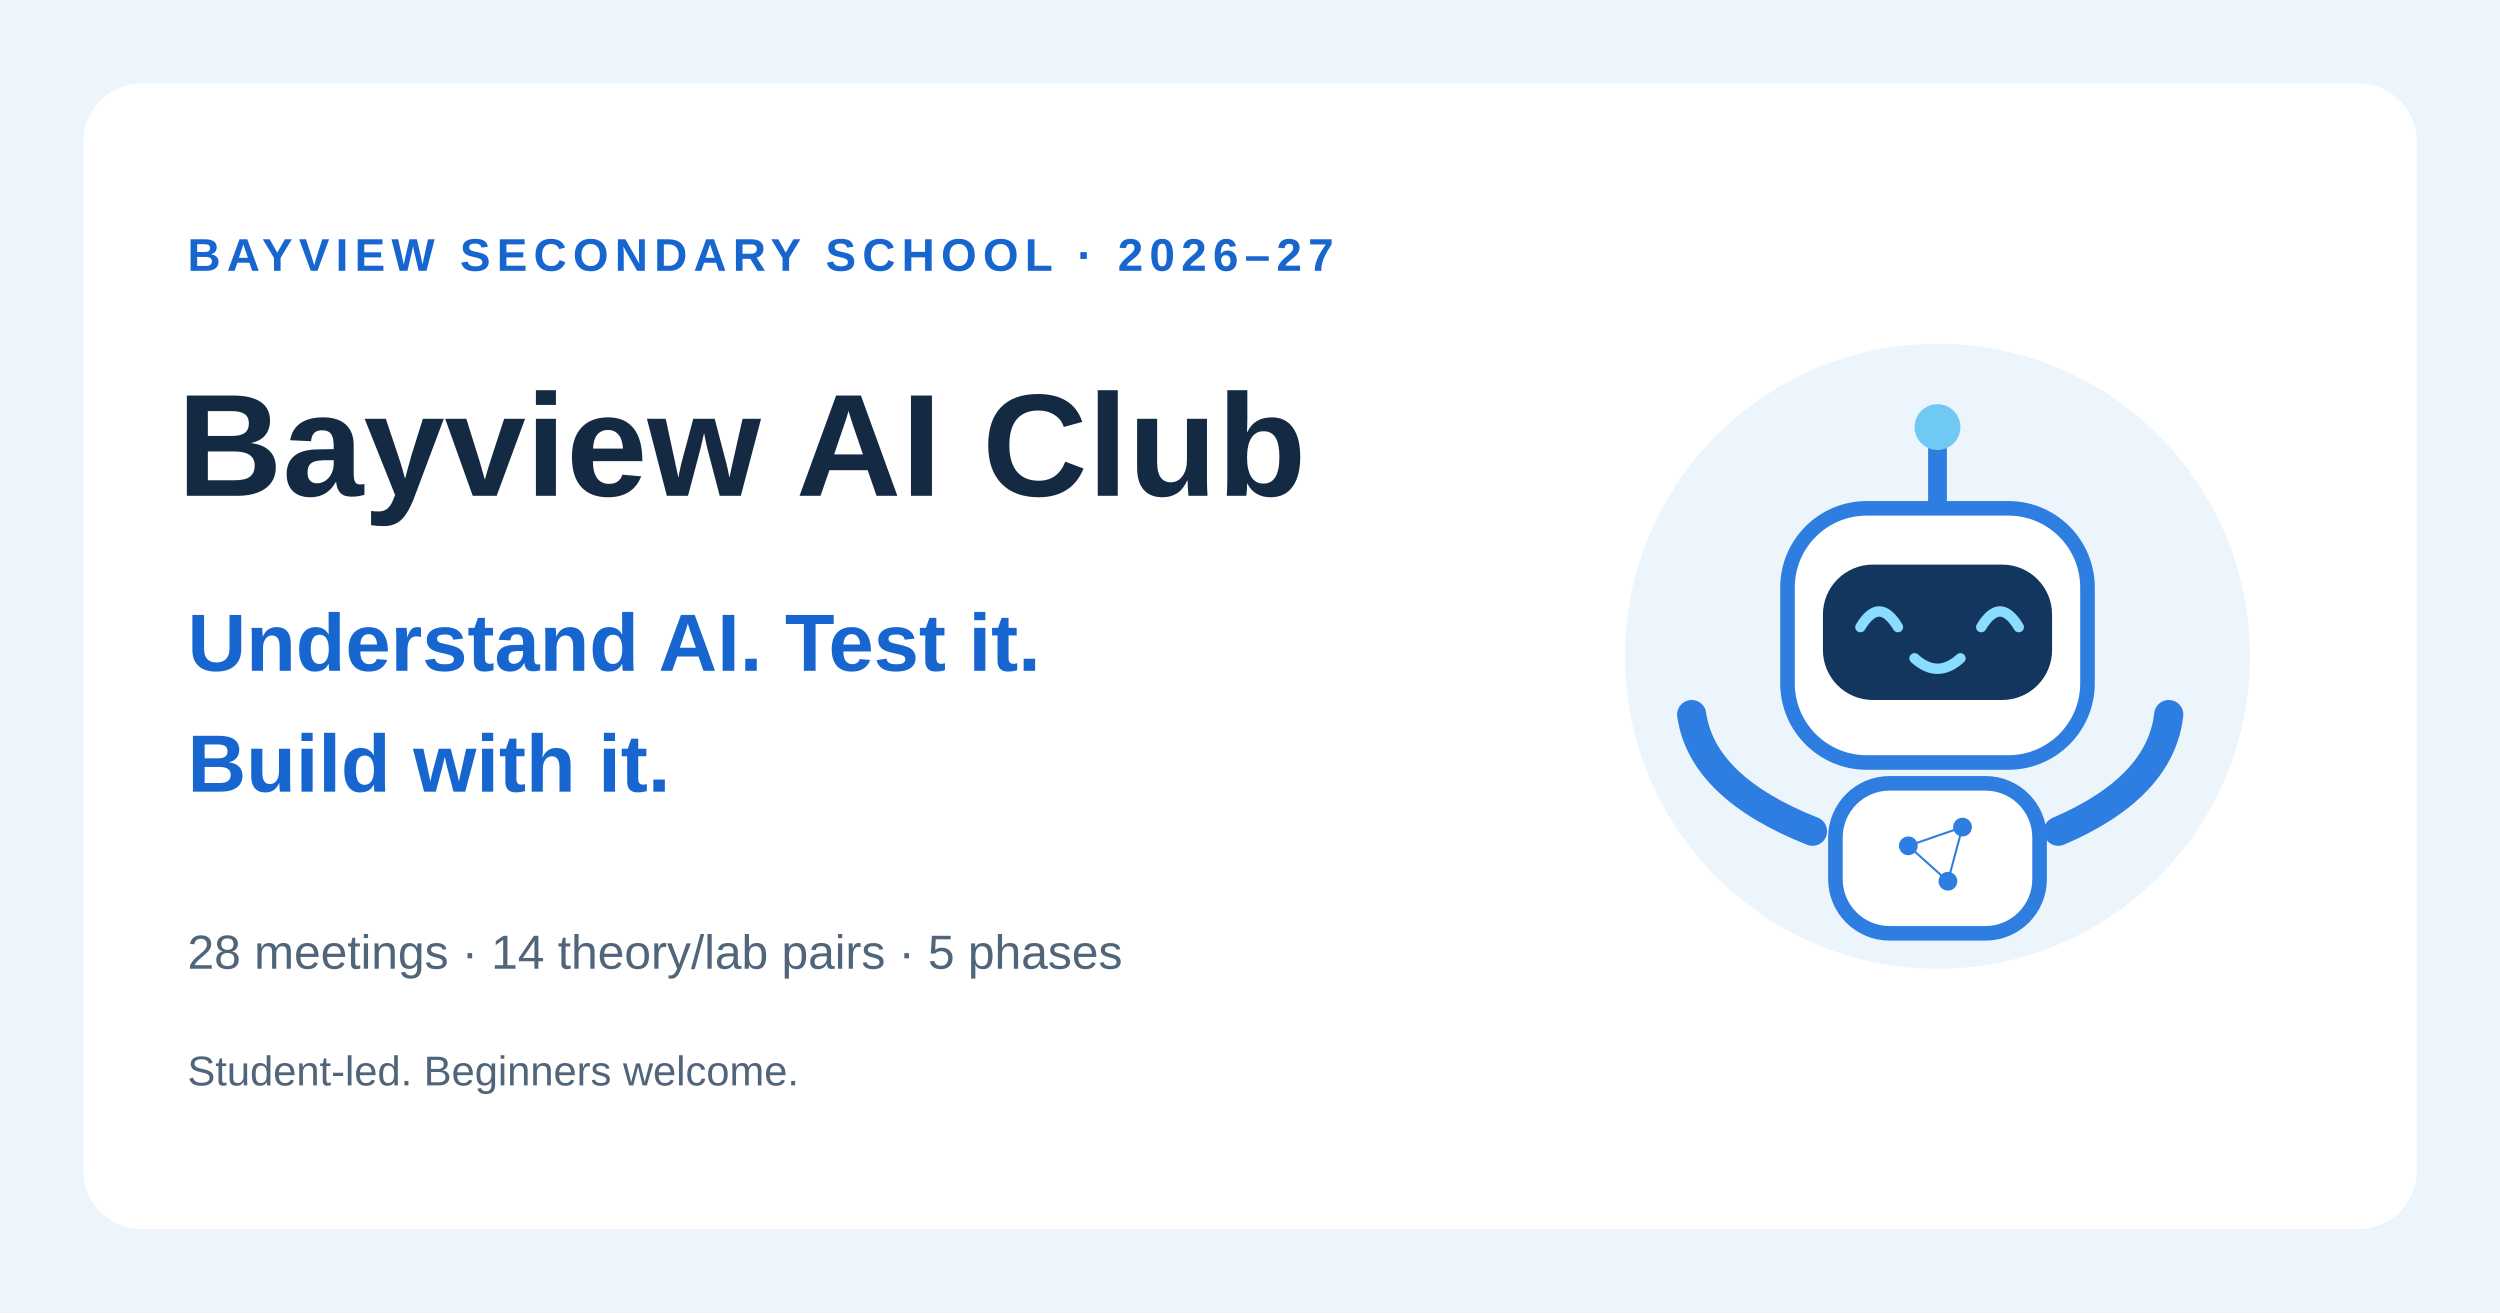
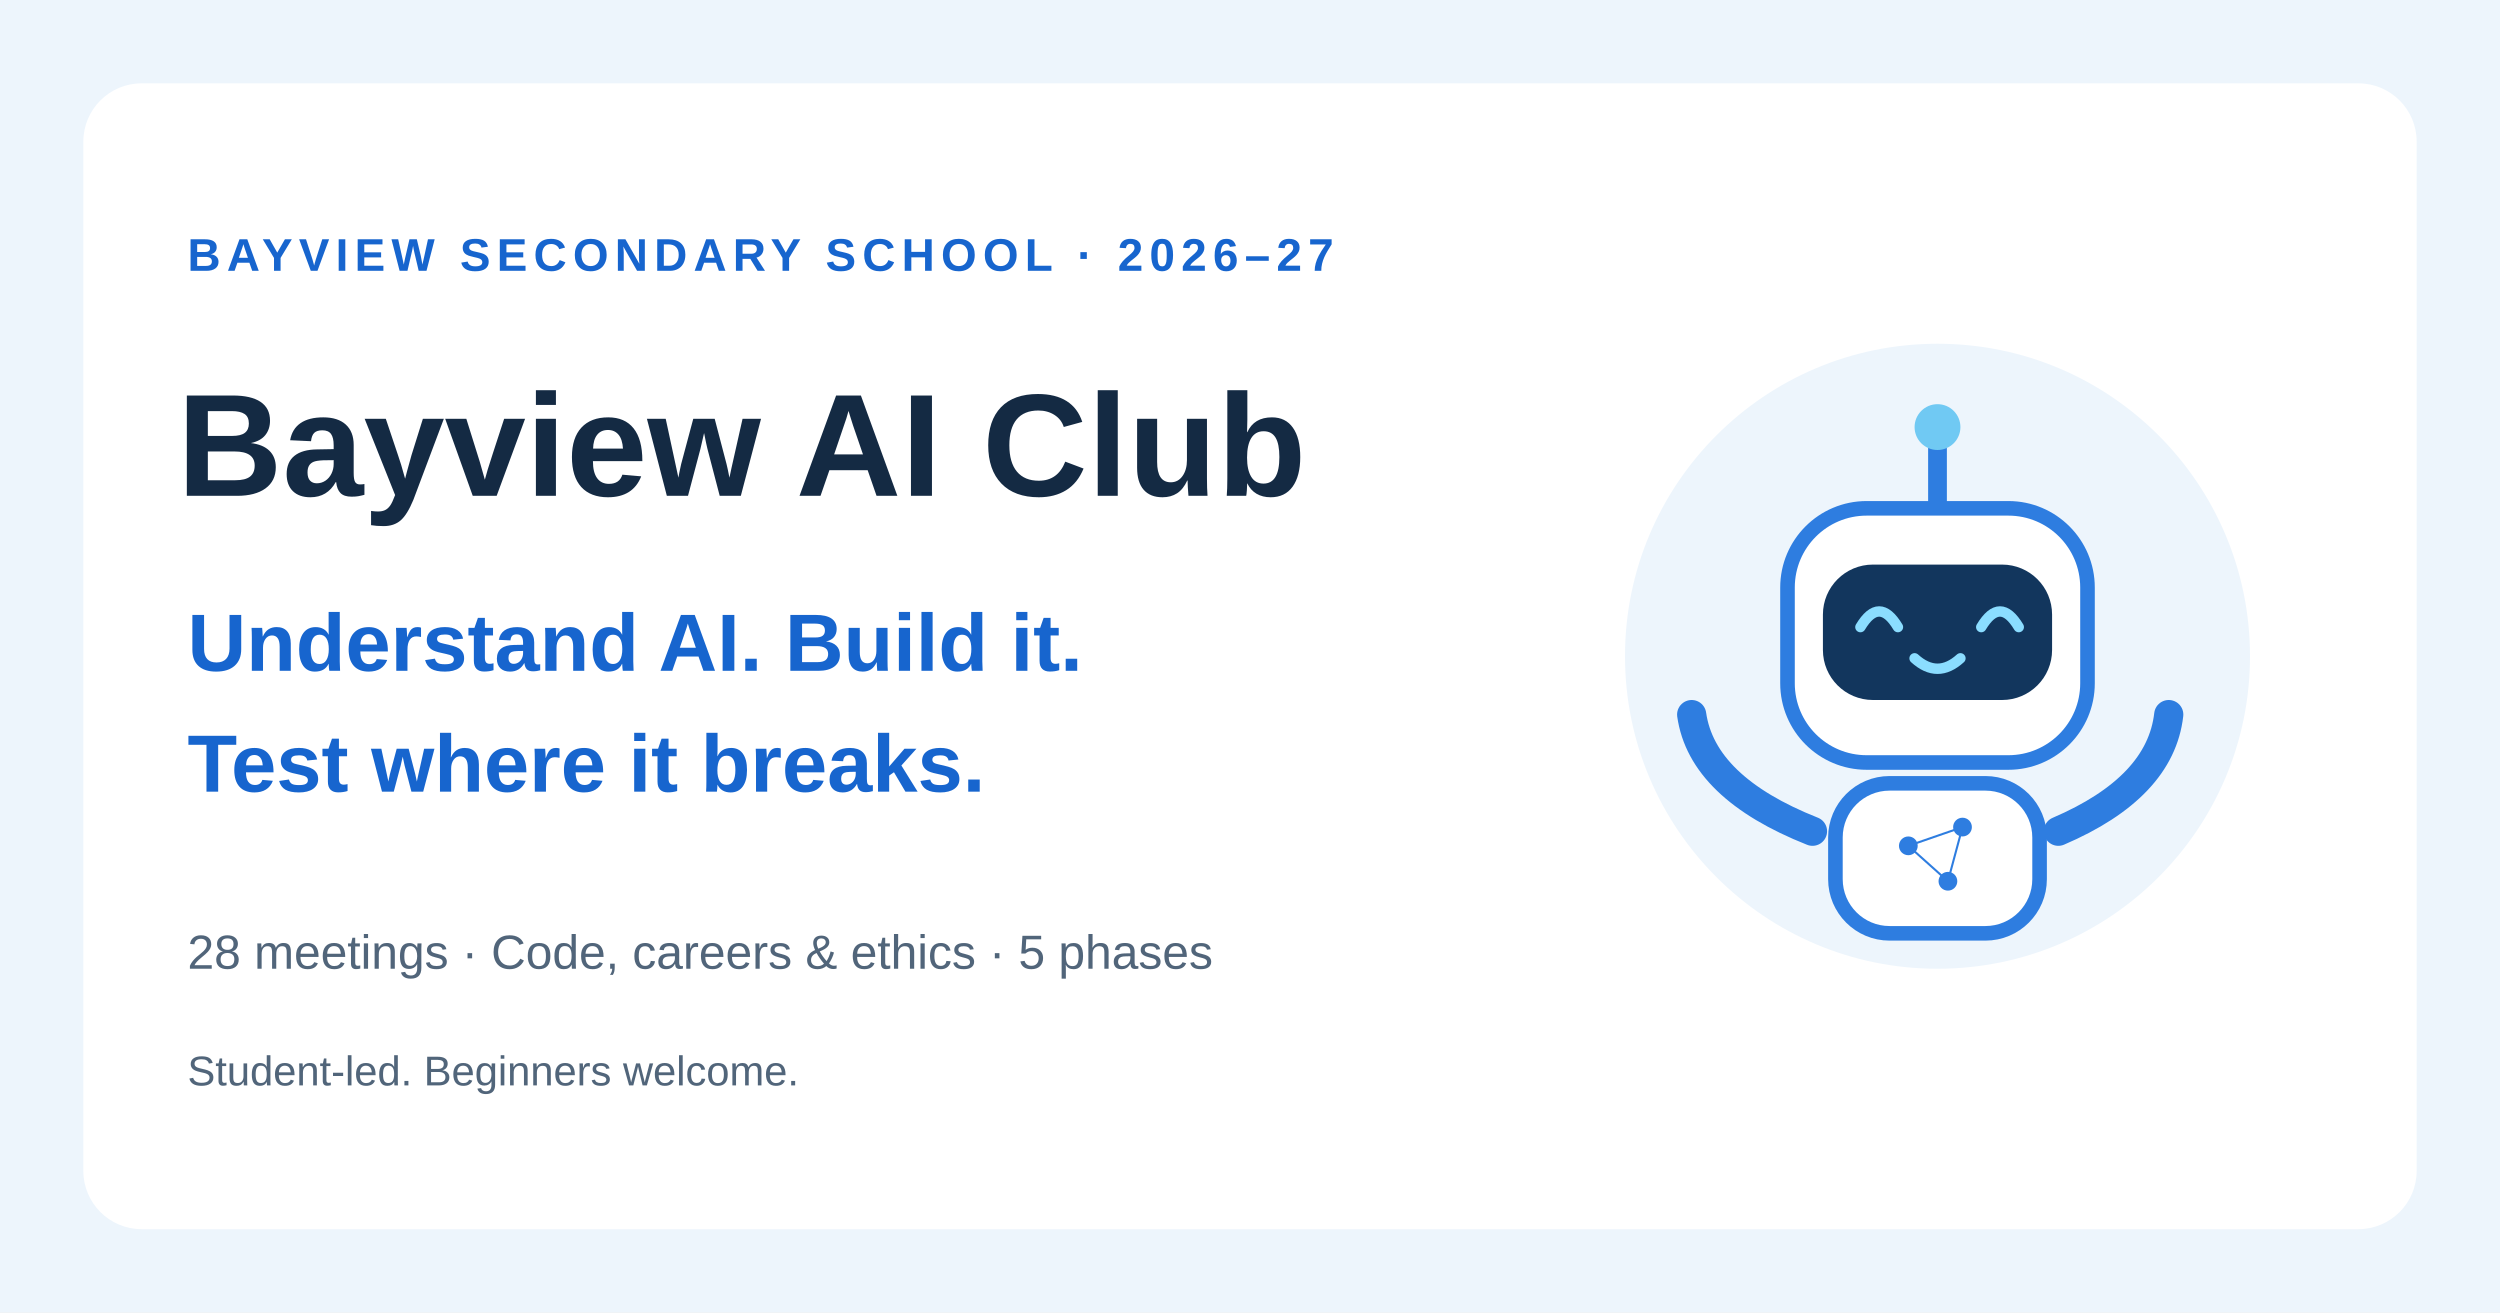
<svg xmlns="http://www.w3.org/2000/svg" width="1200" height="630" viewBox="0 0 1200 630">
  <rect width="1200" height="630" fill="#edf5fc" />
  <rect x="40" y="40" width="1120" height="550" rx="28" fill="white" />
  <g font-family="Segoe UI,Arial,sans-serif">
    <text x="90" y="130" fill="#1765ce" font-size="22" font-weight="700" letter-spacing="3">BAYVIEW SECONDARY SCHOOL · 2026–27</text>
    <text x="85" y="238" fill="#142a43" font-size="70" font-weight="800">Bayview AI Club</text>
-     <text x="90" y="322" fill="#1765ce" font-size="39" font-weight="650">Understand AI. Test it.</text>
-     <text x="90" y="380" fill="#1765ce" font-size="39" font-weight="650">Build with it.</text>
-     <text x="90" y="465" fill="#51657a" font-size="23">28 meetings · 14 theory/lab pairs · 5 phases</text>
+     <text x="90" y="322" fill="#1765ce" font-size="39" font-weight="650">Understand AI. Build it.</text>
+     <text x="90" y="380" fill="#1765ce" font-size="39" font-weight="650">Test where it breaks.</text>
+     <text x="90" y="465" fill="#51657a" font-size="23">28 meetings · Code, careers &amp; ethics · 5 phases</text>
    <text x="90" y="521" fill="#51657a" font-size="20">Student-led. Beginners welcome.</text>
  </g>
  <g transform="translate(790 190)">
    <circle cx="140" cy="125" r="150" fill="#edf5fc" />
    <path d="M80 209Q27 188 22 153M198 209Q247 188 251 153" stroke="#2e7de0" stroke-width="14" fill="none" stroke-linecap="round" />
    <path d="M140 60V25" stroke="#2e7de0" stroke-width="9" />
    <circle cx="140" cy="15" r="11" fill="#70c9f3" />
    <rect x="68" y="54" width="144" height="122" rx="38" fill="white" stroke="#2e7de0" stroke-width="7" />
    <rect x="85" y="81" width="110" height="65" rx="24" fill="#12365d" />
    <path d="M103 111q9-15 18 0m40 0q9-15 18 0M129 126q11 10 22 0" stroke="#8bddff" stroke-width="5" fill="none" stroke-linecap="round" />
    <rect x="91" y="186" width="98" height="72" rx="26" fill="white" stroke="#2e7de0" stroke-width="7" />
    <g stroke="#2e7de0" fill="#2e7de0">
      <path d="M126 216l26-9-7 26z" fill="none" />
      <circle cx="126" cy="216" r="4" />
      <circle cx="152" cy="207" r="4" />
      <circle cx="145" cy="233" r="4" />
    </g>
  </g>
</svg>
